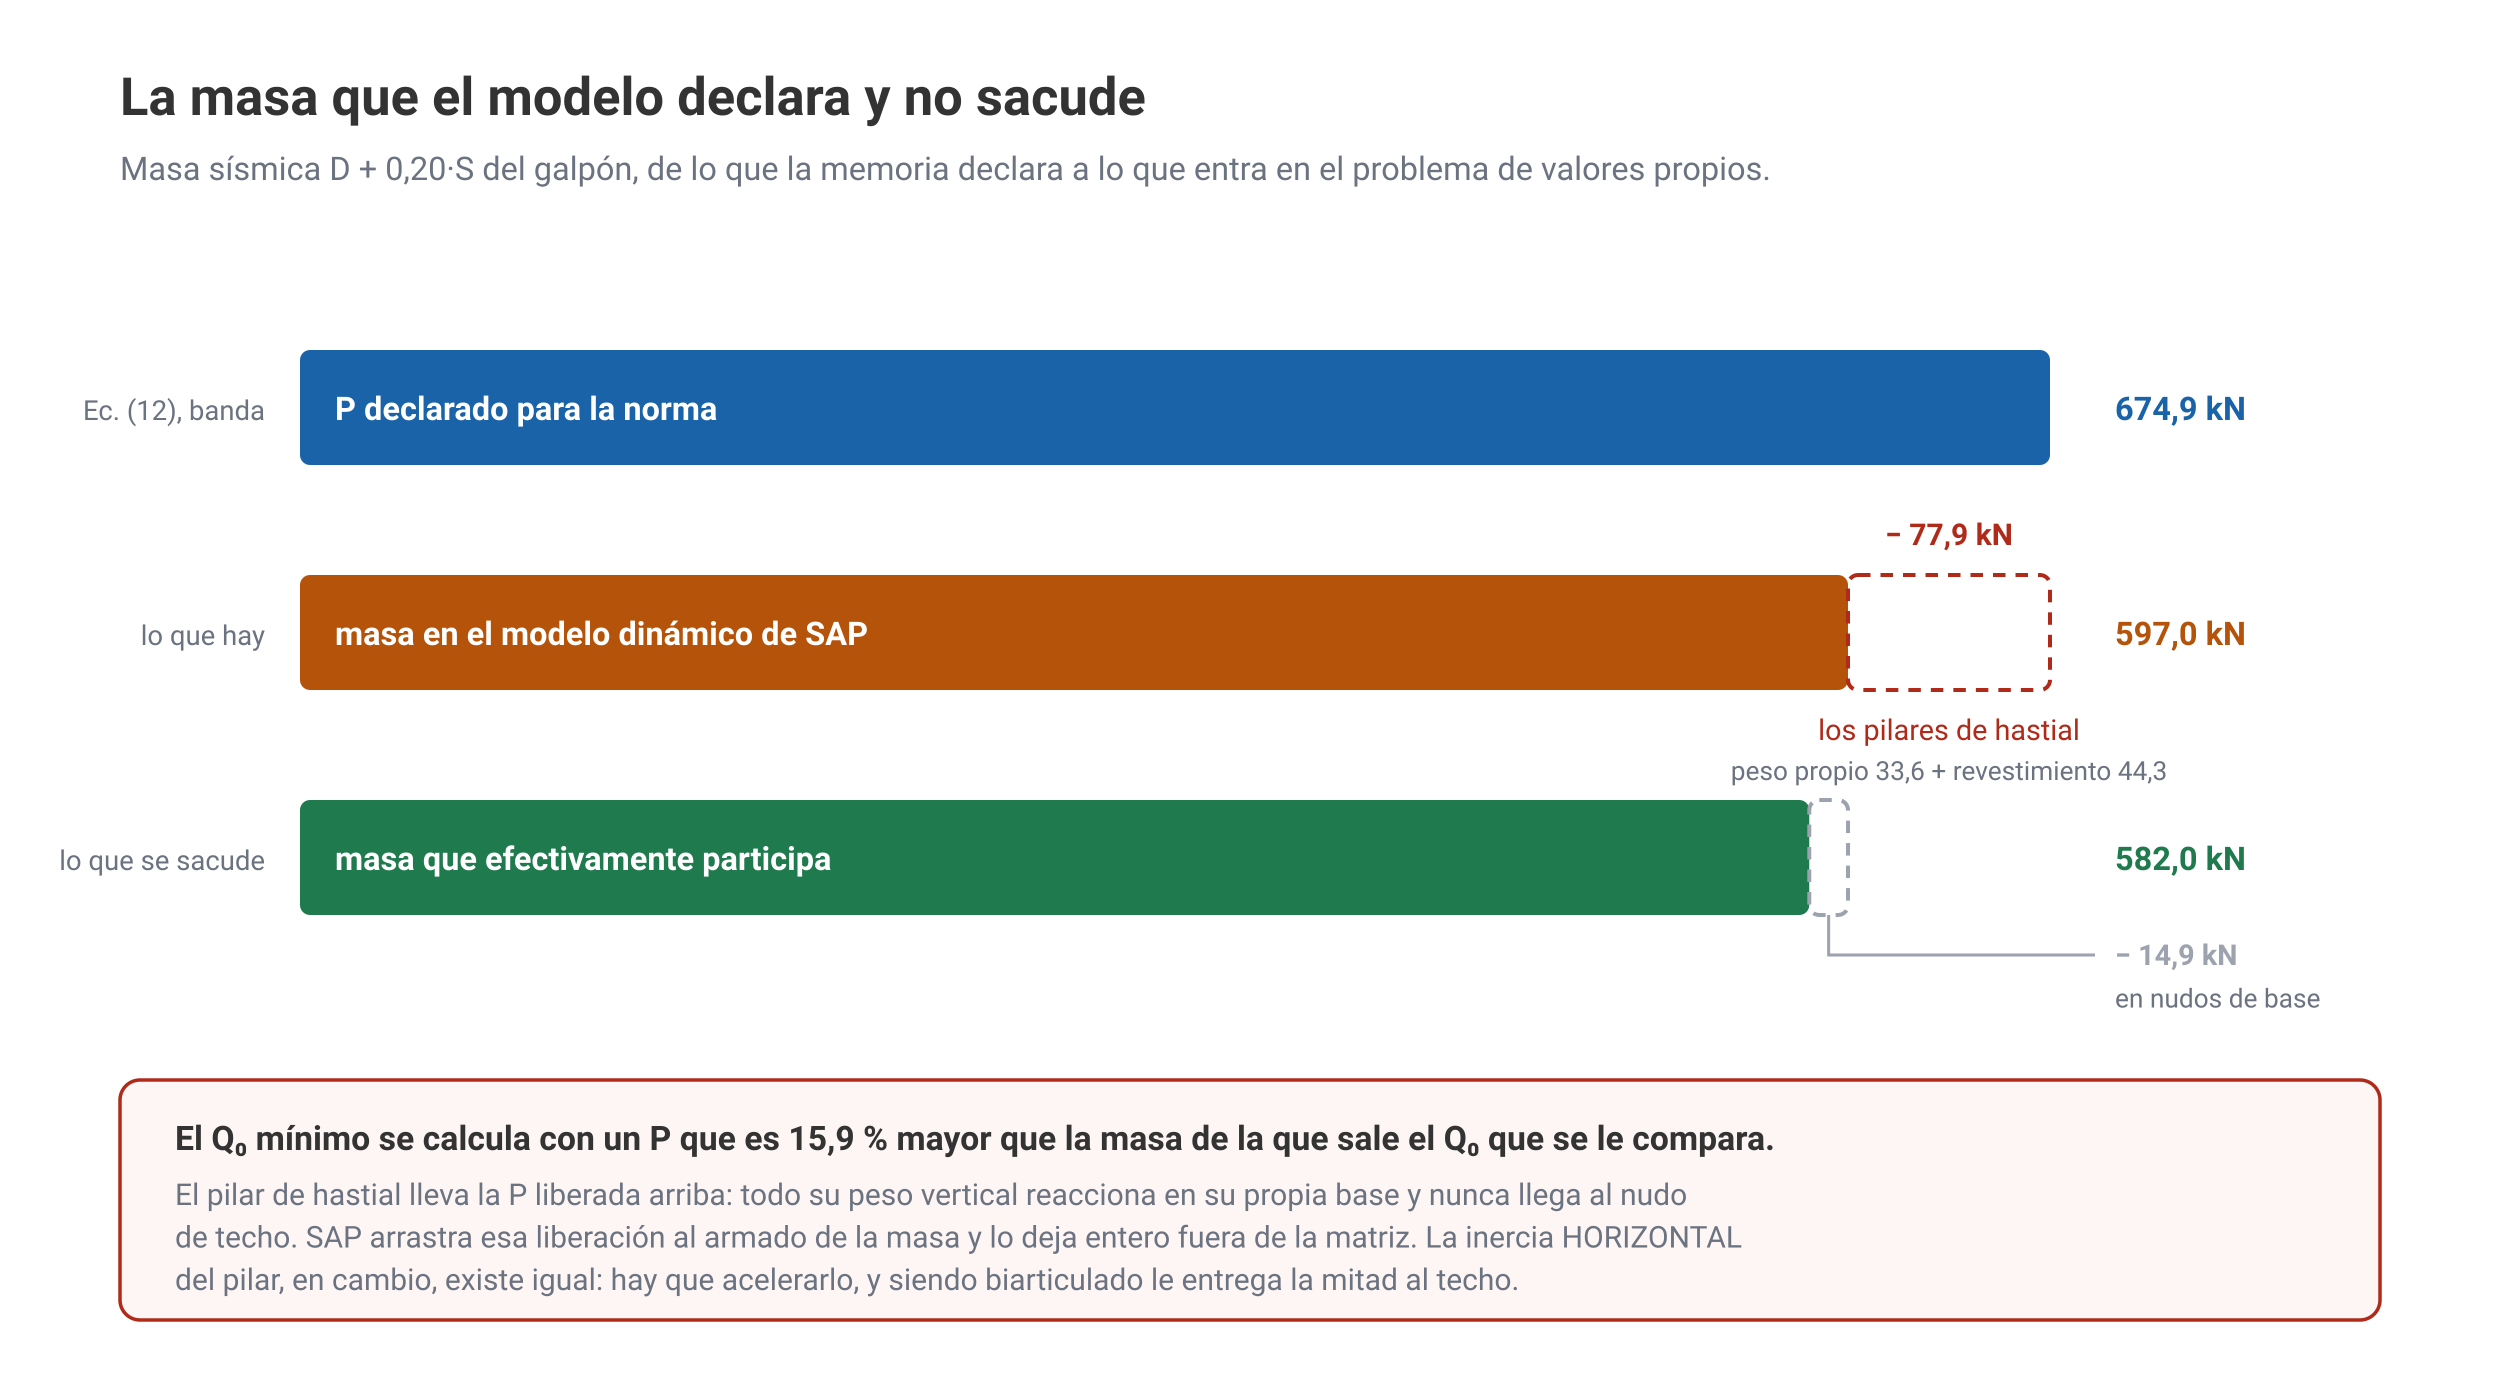
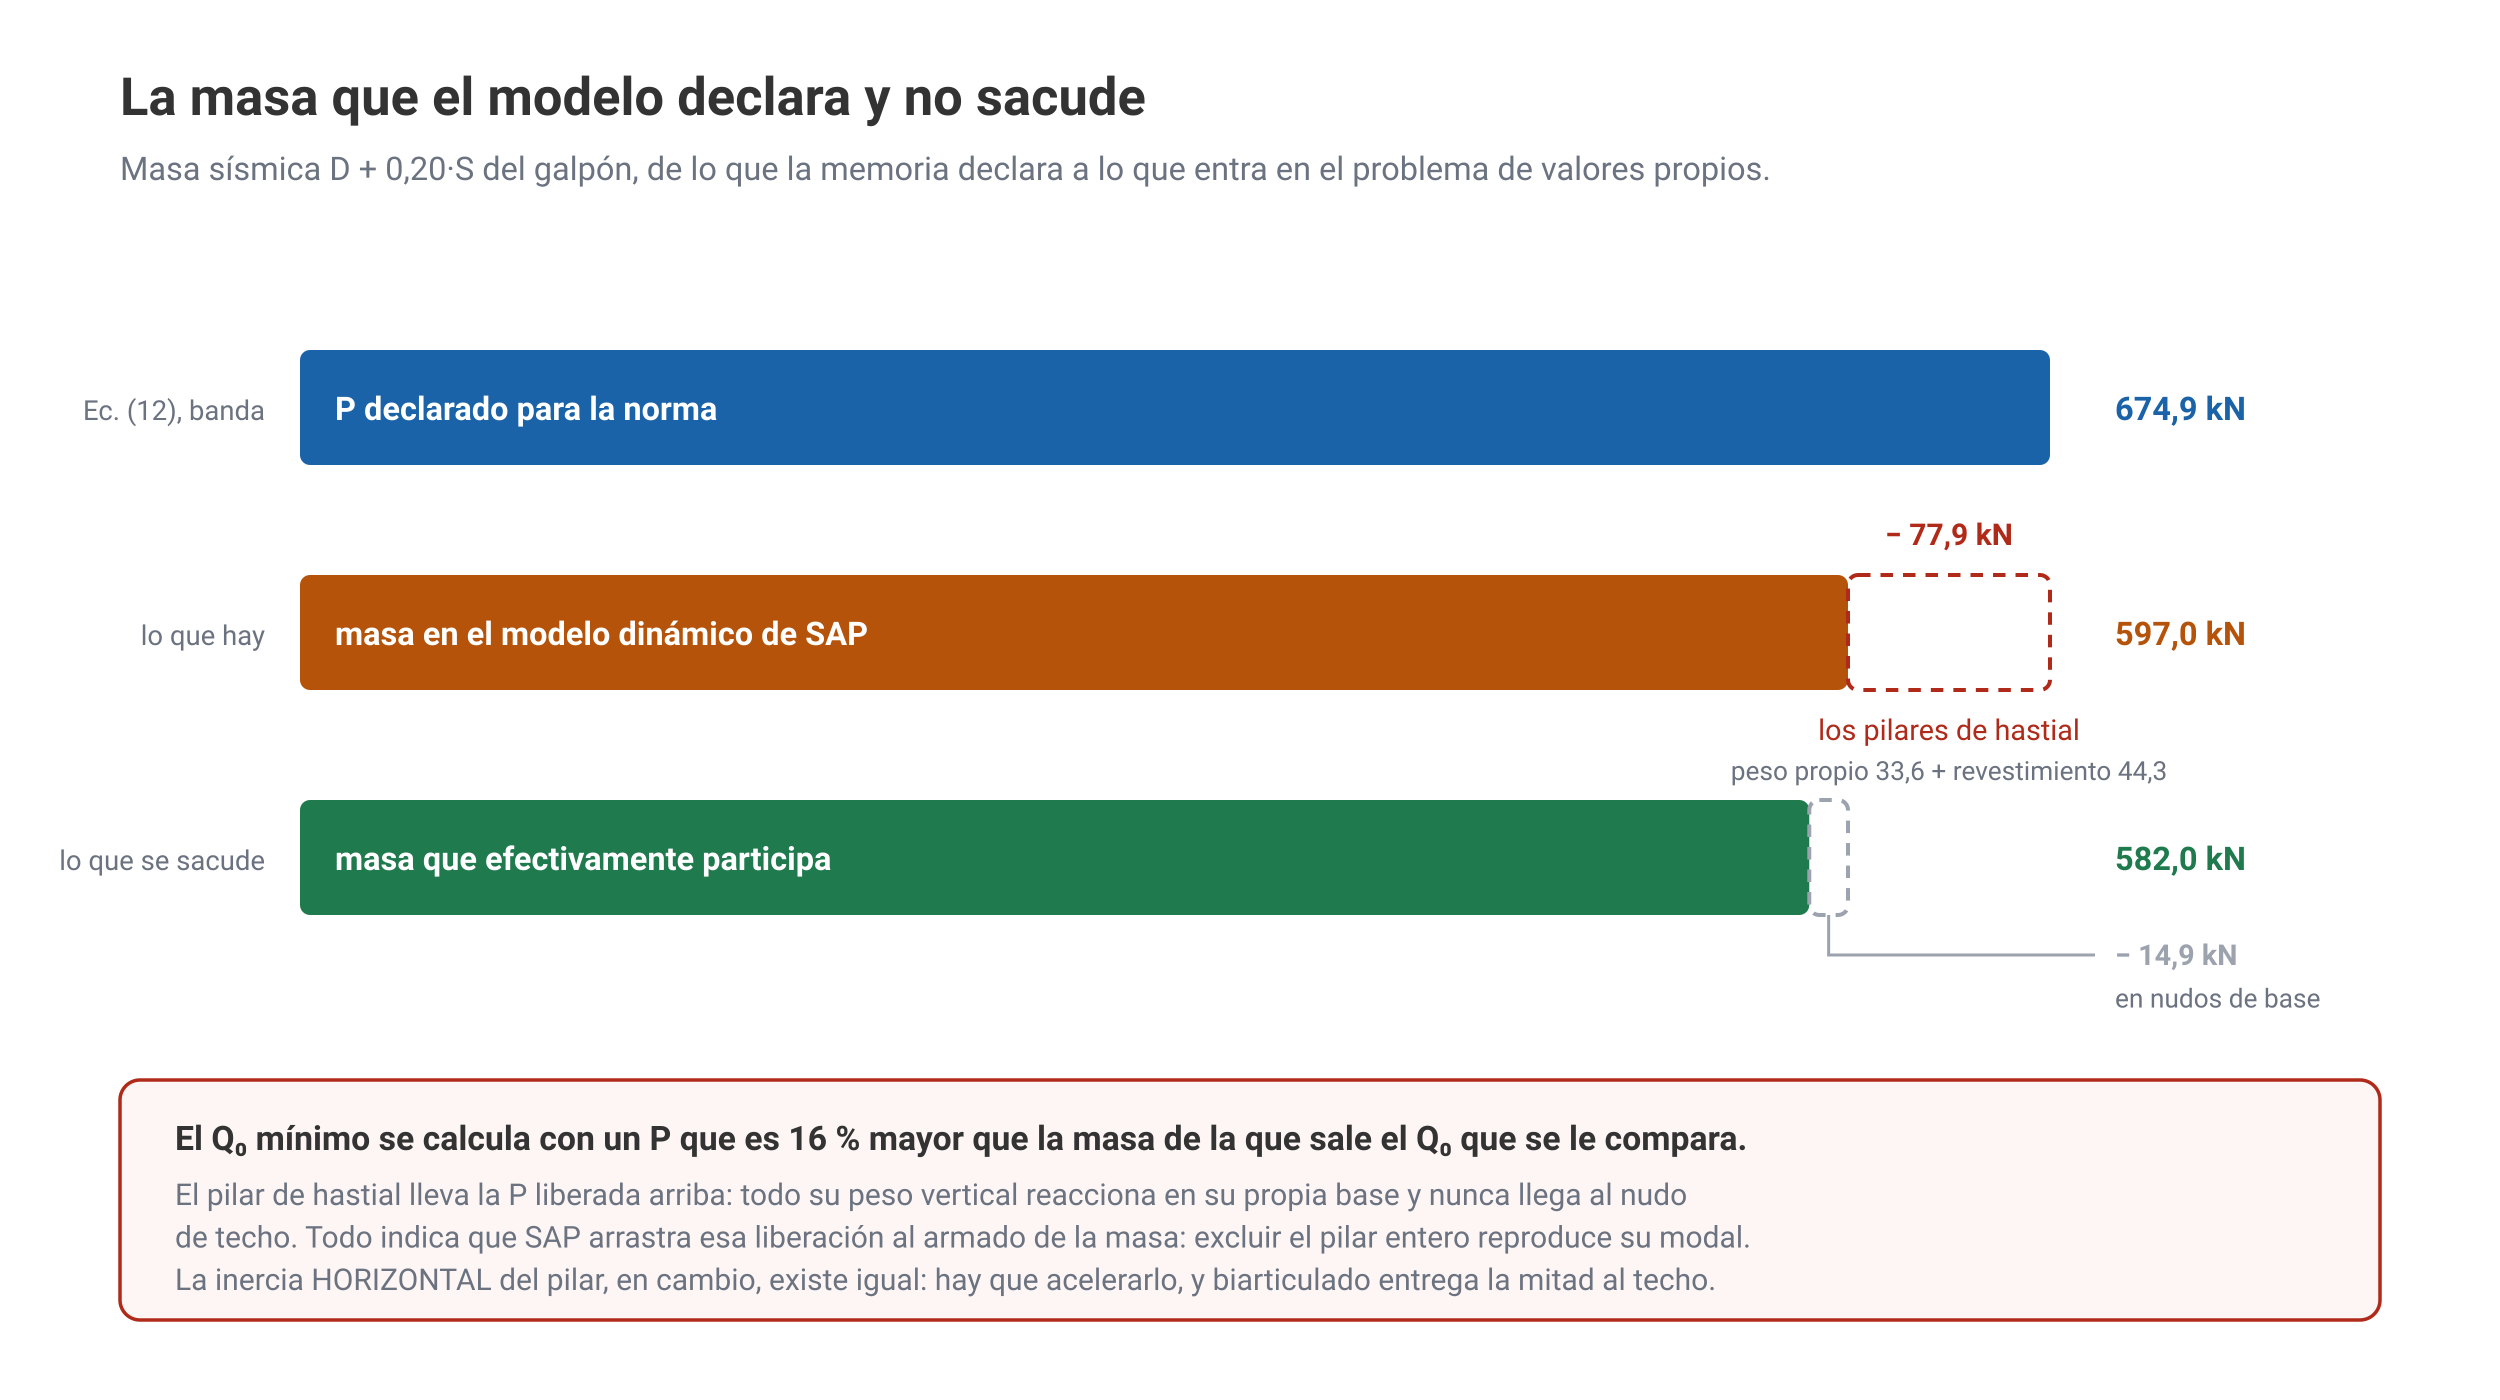
<svg xmlns="http://www.w3.org/2000/svg" viewBox="0 0 1000 560" width="1000" height="560" font-family="ui-sans-serif, system-ui, -apple-system, 'Segoe UI', Roboto, sans-serif">
  <rect width="1000" height="560" fill="#ffffff" />
  <text x="48" y="46" font-size="21" fill="#333" text-anchor="start" font-weight="bold">La masa que el modelo declara y no sacude</text>
  <text x="48" y="72" font-size="13" fill="#6b7280" text-anchor="start">Masa sísmica D + 0,20·S del galpón, de lo que la memoria declara a lo que entra en el problema de valores propios.</text>
  <rect x="120" y="140" width="700" height="46" rx="4" fill="#1a63a8" opacity="1" />
  <text x="134" y="168" font-size="13" fill="#ffffff" text-anchor="start" font-weight="bold">P declarado para la norma</text>
  <text x="846" y="168" font-size="13" fill="#1a63a8" text-anchor="start" font-weight="bold">674,9 kN</text>
  <text x="106" y="168" font-size="11" fill="#6b7280" text-anchor="end">Ec. (12), banda</text>
  <rect x="120" y="230" width="619.206" height="46" rx="4" fill="#b45309" opacity="1" />
  <text x="134" y="258" font-size="13" fill="#ffffff" text-anchor="start" font-weight="bold">masa en el modelo dinámico de SAP</text>
  <text x="846" y="258" font-size="13" fill="#b45309" text-anchor="start" font-weight="bold">597,0 kN</text>
  <text x="106" y="258" font-size="11" fill="#6b7280" text-anchor="end">lo que hay</text>
  <rect x="120" y="320" width="603.714" height="46" rx="4" fill="#1f7a4d" opacity="1" />
  <text x="134" y="348" font-size="13" fill="#ffffff" text-anchor="start" font-weight="bold">masa que efectivamente participa</text>
  <text x="846" y="348" font-size="13" fill="#1f7a4d" text-anchor="start" font-weight="bold">582,0 kN</text>
  <text x="106" y="348" font-size="11" fill="#6b7280" text-anchor="end">lo que se sacude</text>
  <rect x="739.206" y="230" width="80.794" height="46" rx="4" fill="none" stroke="#b02a1a" stroke-width="1.6" stroke-dasharray="5 4" />
  <text x="779.603" y="218" font-size="12" fill="#b02a1a" text-anchor="middle" font-weight="bold">− 77,9 kN</text>
  <text x="779.603" y="296" font-size="11.5" fill="#b02a1a" text-anchor="middle">los pilares de hastial</text>
  <text x="779.603" y="312" font-size="10.5" fill="#6b7280" text-anchor="middle">peso propio 33,6 + revestimiento 44,3</text>
  <rect x="723.714" y="320" width="15.492" height="46" rx="4" fill="none" stroke="#9ca3af" stroke-width="1.6" stroke-dasharray="5 4" />
  <path d="M 731.46 366 L 731.46 382 L 838 382" fill="none" stroke="#9ca3af" stroke-width="1.2" />
  <text x="846" y="386" font-size="11.5" fill="#9ca3af" text-anchor="start" font-weight="bold">− 14,9 kN</text>
  <text x="846" y="403" font-size="10.5" fill="#6b7280" text-anchor="start">en nudos de base</text>
  <rect x="48" y="432" width="904" height="96" rx="8" fill="#fdf6f4" stroke="#b02a1a" stroke-width="1.4" />
-   <text x="70" y="460" font-size="13.5" fill="#333" text-anchor="start" font-weight="bold">El Q₀ mínimo se calcula con un P que es 15,9 % mayor que la masa de la que sale el Q₀ que se le compara.</text>
+   <text x="70" y="460" font-size="13.5" fill="#333" text-anchor="start" font-weight="bold">El Q₀ mínimo se calcula con un P que es 16 % mayor que la masa de la que sale el Q₀ que se le compara.</text>
  <text x="70" y="482" font-size="12" fill="#6b7280" text-anchor="start">El pilar de hastial lleva la P liberada arriba: todo su peso vertical reacciona en su propia base y nunca llega al nudo</text>
-   <text x="70" y="499" font-size="12" fill="#6b7280" text-anchor="start">de techo. SAP arrastra esa liberación al armado de la masa y lo deja entero fuera de la matriz. La inercia HORIZONTAL</text>
-   <text x="70" y="516" font-size="12" fill="#6b7280" text-anchor="start">del pilar, en cambio, existe igual: hay que acelerarlo, y siendo biarticulado le entrega la mitad al techo.</text>
+   <text x="70" y="499" font-size="12" fill="#6b7280" text-anchor="start">de techo. Todo indica que SAP arrastra esa liberación al armado de la masa: excluir el pilar entero reproduce su modal.</text>
+   <text x="70" y="516" font-size="12" fill="#6b7280" text-anchor="start">La inercia HORIZONTAL del pilar, en cambio, existe igual: hay que acelerarlo, y biarticulado entrega la mitad al techo.</text>
</svg>
